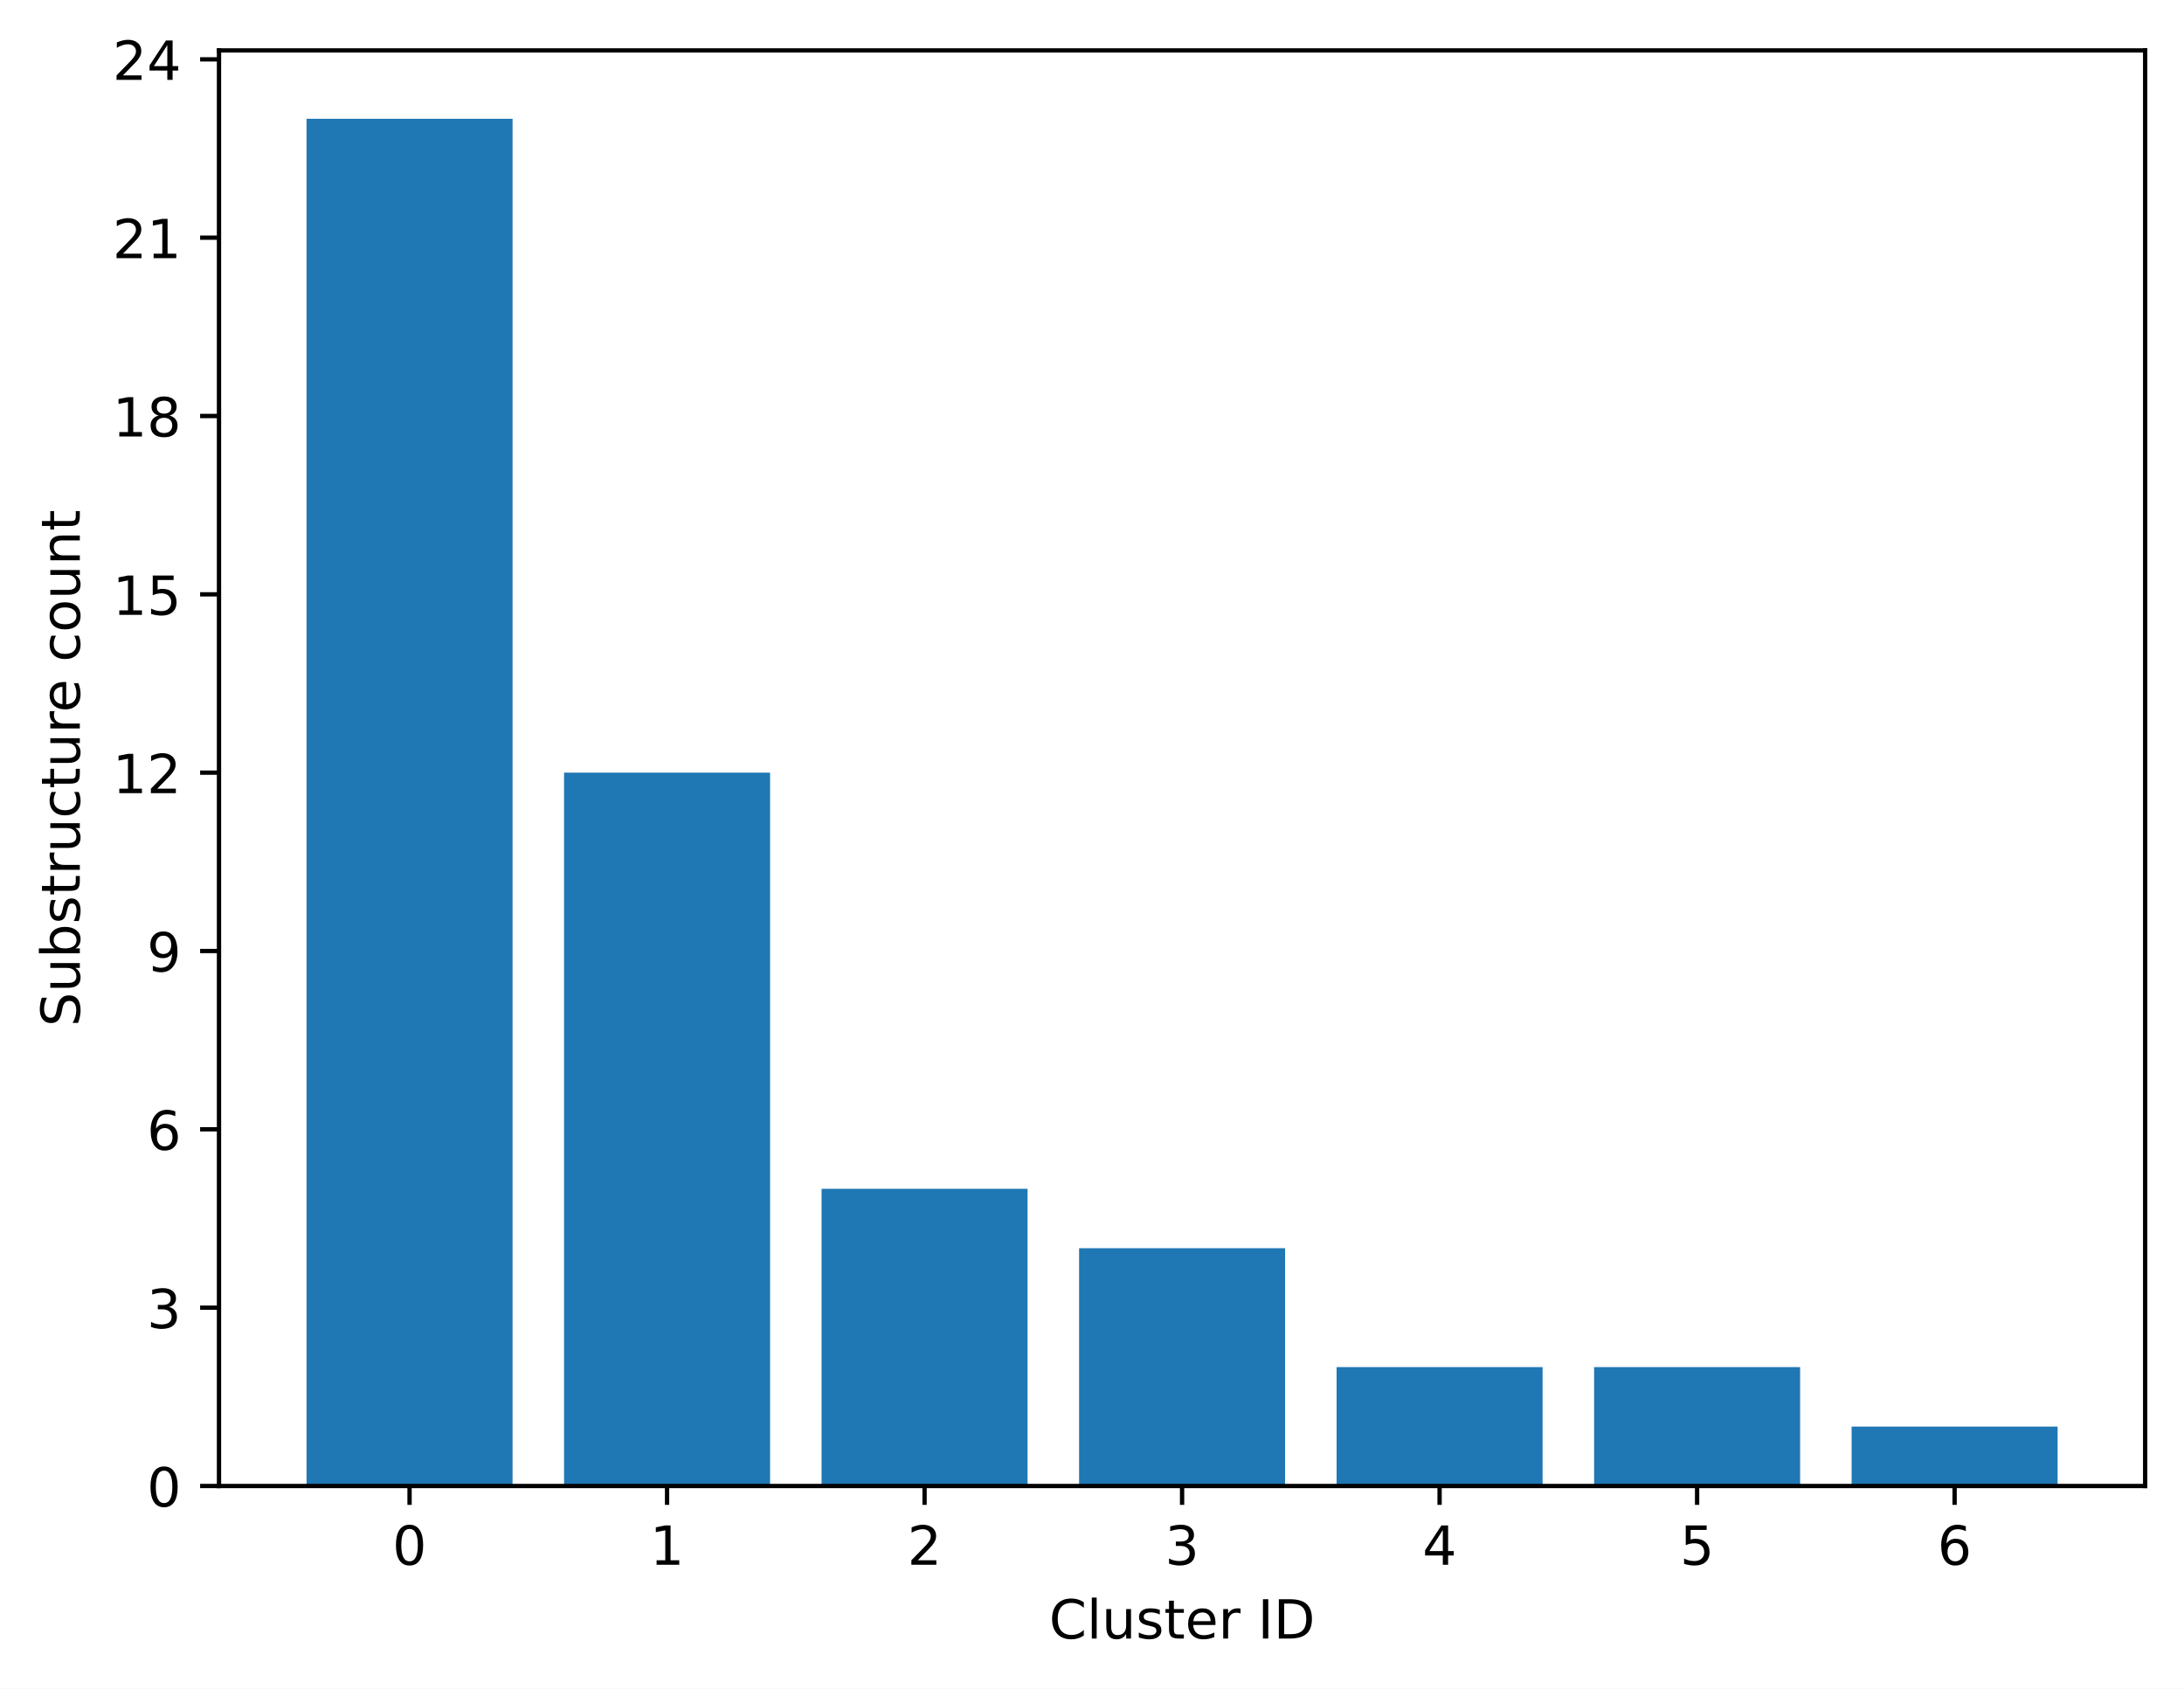
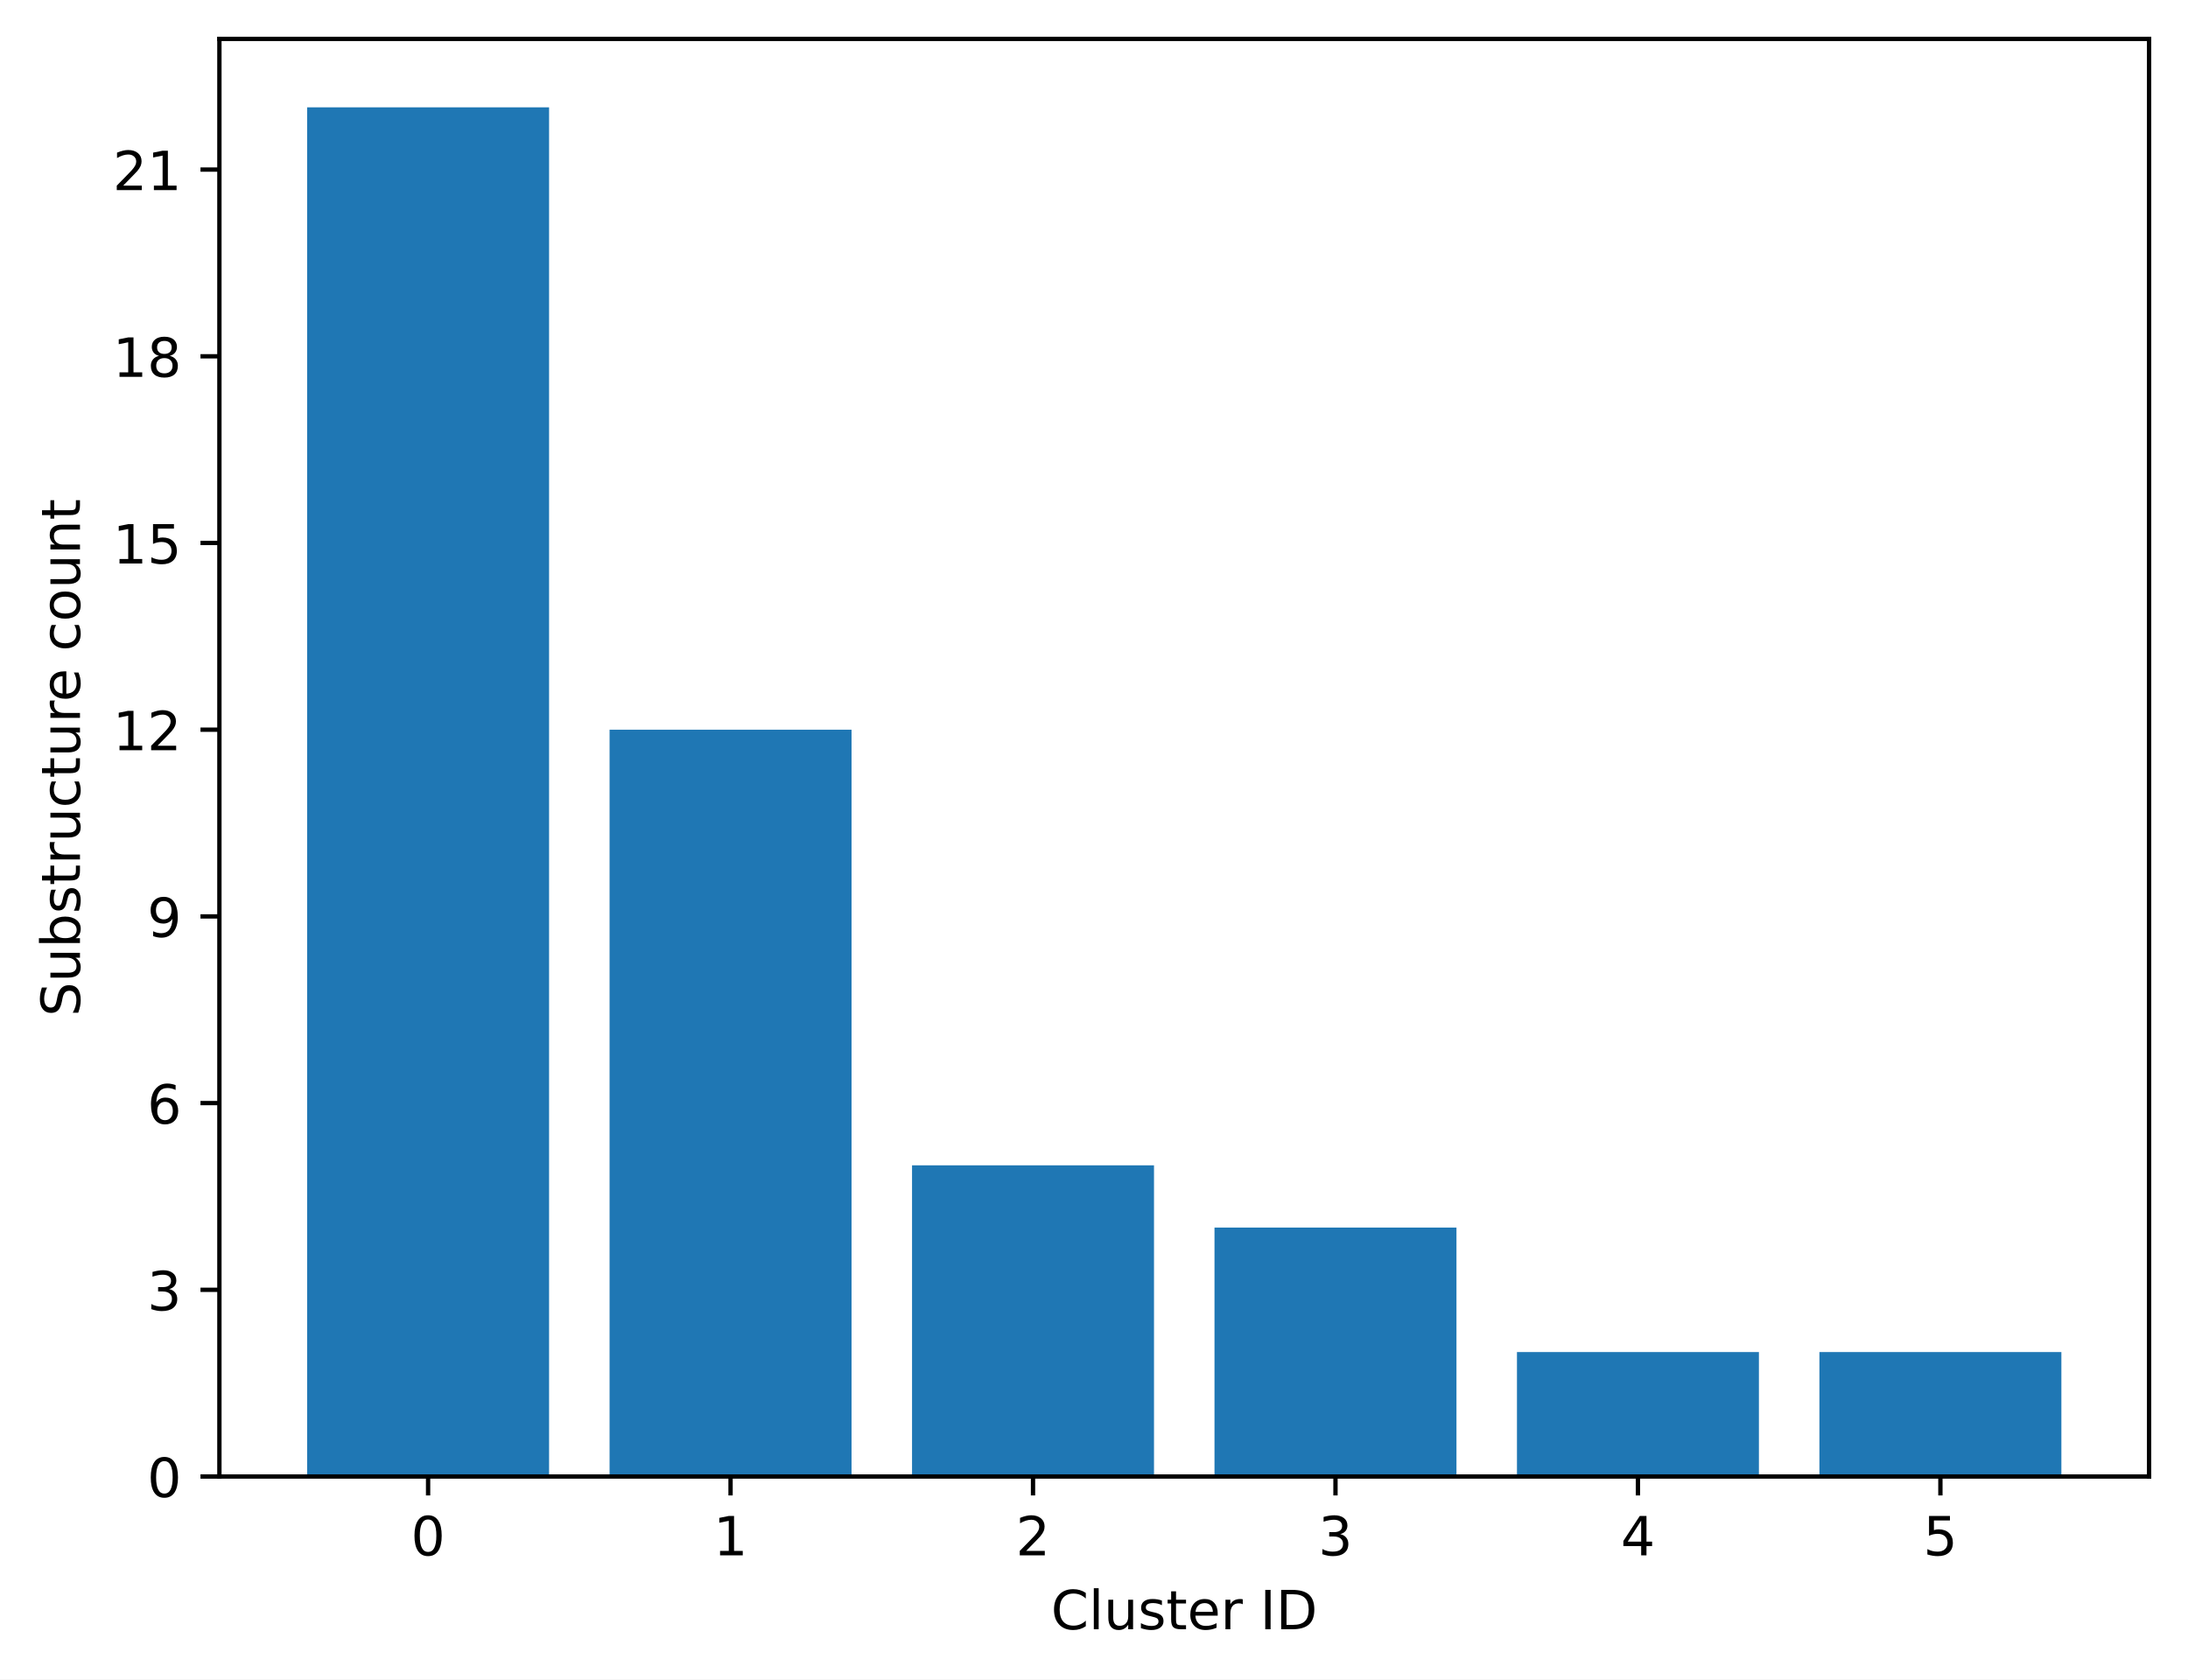
- <svg xmlns="http://www.w3.org/2000/svg" xmlns:xlink="http://www.w3.org/1999/xlink" width="404.923pt" height="313.015pt" viewBox="0 0 404.923 313.015" version="1.1">
+ <svg xmlns="http://www.w3.org/2000/svg" xmlns:xlink="http://www.w3.org/1999/xlink" width="404.923pt" height="310.868pt" viewBox="0 0 404.923 310.868" version="1.1">
  <defs>
    <style type="text/css">*{stroke-linejoin: round; stroke-linecap: butt}</style>
  </defs>
  <g id="figure_1">
    <g id="patch_1">
-       <path d="M 0 313.015  L 404.923 313.015  L 404.923 0  L 0 0  z " style="fill: #ffffff" />
+       <path d="M 0 310.868  L 404.923 310.868  L 404.923 0  L 0 0  z " style="fill: #ffffff" />
    </g>
    <g id="axes_1">
      <g id="patch_2">
-         <path d="M 40.603 275.458  L 397.723 275.458  L 397.723 9.346  L 40.603 9.346  z " style="fill: #ffffff" />
+         <path d="M 40.603 273.312  L 397.723 273.312  L 397.723 7.2  L 40.603 7.2  z " style="fill: #ffffff" />
      </g>
      <g id="patch_3">
-         <path d="M 56.836 275.458  L 95.031 275.458  L 95.031 22.018  L 56.836 22.018  z " clip-path="url(#pa032de57ca)" style="fill: #1f77b4" />
+         <path d="M 56.836 273.312  L 101.616 273.312  L 101.616 19.872  L 56.836 19.872  z " clip-path="url(#pa29b7abd0d)" style="fill: #1f77b4" />
      </g>
      <g id="patch_4">
-         <path d="M 104.579 275.458  L 142.774 275.458  L 142.774 143.229  L 104.579 143.229  z " clip-path="url(#pa032de57ca)" style="fill: #1f77b4" />
+         <path d="M 112.811 273.312  L 157.591 273.312  L 157.591 135.072  L 112.811 135.072  z " clip-path="url(#pa29b7abd0d)" style="fill: #1f77b4" />
      </g>
      <g id="patch_5">
-         <path d="M 152.322 275.458  L 190.517 275.458  L 190.517 220.363  L 152.322 220.363  z " clip-path="url(#pa032de57ca)" style="fill: #1f77b4" />
+         <path d="M 168.786 273.312  L 213.566 273.312  L 213.566 215.712  L 168.786 215.712  z " clip-path="url(#pa29b7abd0d)" style="fill: #1f77b4" />
      </g>
      <g id="patch_6">
-         <path d="M 200.066 275.458  L 238.26 275.458  L 238.26 231.382  L 200.066 231.382  z " clip-path="url(#pa032de57ca)" style="fill: #1f77b4" />
+         <path d="M 224.761 273.312  L 269.541 273.312  L 269.541 227.232  L 224.761 227.232  z " clip-path="url(#pa29b7abd0d)" style="fill: #1f77b4" />
      </g>
      <g id="patch_7">
-         <path d="M 247.809 275.458  L 286.004 275.458  L 286.004 253.42  L 247.809 253.42  z " clip-path="url(#pa032de57ca)" style="fill: #1f77b4" />
+         <path d="M 280.736 273.312  L 325.515 273.312  L 325.515 250.272  L 280.736 250.272  z " clip-path="url(#pa29b7abd0d)" style="fill: #1f77b4" />
      </g>
      <g id="patch_8">
-         <path d="M 295.552 275.458  L 333.747 275.458  L 333.747 253.42  L 295.552 253.42  z " clip-path="url(#pa032de57ca)" style="fill: #1f77b4" />
-       </g>
-       <g id="patch_9">
-         <path d="M 343.296 275.458  L 381.49 275.458  L 381.49 264.439  L 343.296 264.439  z " clip-path="url(#pa032de57ca)" style="fill: #1f77b4" />
+         <path d="M 336.71 273.312  L 381.49 273.312  L 381.49 250.272  L 336.71 250.272  z " clip-path="url(#pa29b7abd0d)" style="fill: #1f77b4" />
      </g>
      <g id="matplotlib.axis_1">
        <g id="xtick_1">
          <g id="line2d_1">
            <defs>
-               <path id="mccfca75a34" d="M 0 0  L 0 3.5  " style="stroke: #000000; stroke-width: 0.8" />
+               <path id="m65c0c1347f" d="M 0 0  L 0 3.5  " style="stroke: #000000; stroke-width: 0.8" />
            </defs>
            <g>
-               <use xlink:href="#mccfca75a34" x="75.933" y="275.458" style="stroke: #000000; stroke-width: 0.8" />
+               <use xlink:href="#m65c0c1347f" x="79.226" y="273.312" style="stroke: #000000; stroke-width: 0.8" />
            </g>
          </g>
          <g id="text_1">
-             <g transform="translate(72.75193 290.0568) scale(0.1 -0.1)">
+             <g transform="translate(76.04457 287.9104) scale(0.1 -0.1)">
              <defs>
                <path id="DejaVuSans-30" d="M 2034 4250  Q 1547 4250 1301 3770  Q 1056 3291 1056 2328  Q 1056 1369 1301 889  Q 1547 409 2034 409  Q 2525 409 2770 889  Q 3016 1369 3016 2328  Q 3016 3291 2770 3770  Q 2525 4250 2034 4250  z M 2034 4750  Q 2819 4750 3233 4129  Q 3647 3509 3647 2328  Q 3647 1150 3233 529  Q 2819 -91 2034 -91  Q 1250 -91 836 529  Q 422 1150 422 2328  Q 422 3509 836 4129  Q 1250 4750 2034 4750  z " transform="scale(0.015625)" />
              </defs>
              <use xlink:href="#DejaVuSans-30" />
            </g>
          </g>
        </g>
        <g id="xtick_2">
          <g id="line2d_2">
            <g>
-               <use xlink:href="#mccfca75a34" x="123.676" y="275.458" style="stroke: #000000; stroke-width: 0.8" />
+               <use xlink:href="#m65c0c1347f" x="135.201" y="273.312" style="stroke: #000000; stroke-width: 0.8" />
            </g>
          </g>
          <g id="text_2">
-             <g transform="translate(120.4952 290.0568) scale(0.1 -0.1)">
+             <g transform="translate(132.0195 287.9104) scale(0.1 -0.1)">
              <defs>
                <path id="DejaVuSans-31" d="M 794 531  L 1825 531  L 1825 4091  L 703 3866  L 703 4441  L 1819 4666  L 2450 4666  L 2450 531  L 3481 531  L 3481 0  L 794 0  L 794 531  z " transform="scale(0.015625)" />
              </defs>
              <use xlink:href="#DejaVuSans-31" />
            </g>
          </g>
        </g>
        <g id="xtick_3">
          <g id="line2d_3">
            <g>
-               <use xlink:href="#mccfca75a34" x="171.42" y="275.458" style="stroke: #000000; stroke-width: 0.8" />
+               <use xlink:href="#m65c0c1347f" x="191.176" y="273.312" style="stroke: #000000; stroke-width: 0.8" />
            </g>
          </g>
          <g id="text_3">
-             <g transform="translate(168.2386 290.0568) scale(0.1 -0.1)">
+             <g transform="translate(187.9944 287.9104) scale(0.1 -0.1)">
              <defs>
                <path id="DejaVuSans-32" d="M 1228 531  L 3431 531  L 3431 0  L 469 0  L 469 531  Q 828 903 1448 1529  Q 2069 2156 2228 2338  Q 2531 2678 2651 2914  Q 2772 3150 2772 3378  Q 2772 3750 2511 3984  Q 2250 4219 1831 4219  Q 1534 4219 1204 4116  Q 875 4013 500 3803  L 500 4441  Q 881 4594 1212 4672  Q 1544 4750 1819 4750  Q 2544 4750 2975 4387  Q 3406 4025 3406 3419  Q 3406 3131 3298 2873  Q 3191 2616 2906 2266  Q 2828 2175 2409 1742  Q 1991 1309 1228 531  z " transform="scale(0.015625)" />
              </defs>
              <use xlink:href="#DejaVuSans-32" />
            </g>
          </g>
        </g>
        <g id="xtick_4">
          <g id="line2d_4">
            <g>
-               <use xlink:href="#mccfca75a34" x="219.163" y="275.458" style="stroke: #000000; stroke-width: 0.8" />
+               <use xlink:href="#m65c0c1347f" x="247.151" y="273.312" style="stroke: #000000; stroke-width: 0.8" />
            </g>
          </g>
          <g id="text_4">
-             <g transform="translate(215.9819 290.0568) scale(0.1 -0.1)">
+             <g transform="translate(243.9693 287.9104) scale(0.1 -0.1)">
              <defs>
                <path id="DejaVuSans-33" d="M 2597 2516  Q 3050 2419 3304 2112  Q 3559 1806 3559 1356  Q 3559 666 3084 287  Q 2609 -91 1734 -91  Q 1441 -91 1130 -33  Q 819 25 488 141  L 488 750  Q 750 597 1062 519  Q 1375 441 1716 441  Q 2309 441 2620 675  Q 2931 909 2931 1356  Q 2931 1769 2642 2001  Q 2353 2234 1838 2234  L 1294 2234  L 1294 2753  L 1863 2753  Q 2328 2753 2575 2939  Q 2822 3125 2822 3475  Q 2822 3834 2567 4026  Q 2313 4219 1838 4219  Q 1578 4219 1281 4162  Q 984 4106 628 3988  L 628 4550  Q 988 4650 1302 4700  Q 1616 4750 1894 4750  Q 2613 4750 3031 4423  Q 3450 4097 3450 3541  Q 3450 3153 3228 2886  Q 3006 2619 2597 2516  z " transform="scale(0.015625)" />
              </defs>
              <use xlink:href="#DejaVuSans-33" />
            </g>
          </g>
        </g>
        <g id="xtick_5">
          <g id="line2d_5">
            <g>
-               <use xlink:href="#mccfca75a34" x="266.906" y="275.458" style="stroke: #000000; stroke-width: 0.8" />
+               <use xlink:href="#m65c0c1347f" x="303.126" y="273.312" style="stroke: #000000; stroke-width: 0.8" />
            </g>
          </g>
          <g id="text_5">
-             <g transform="translate(263.7252 290.0568) scale(0.1 -0.1)">
+             <g transform="translate(299.9443 287.9104) scale(0.1 -0.1)">
              <defs>
                <path id="DejaVuSans-34" d="M 2419 4116  L 825 1625  L 2419 1625  L 2419 4116  z M 2253 4666  L 3047 4666  L 3047 1625  L 3713 1625  L 3713 1100  L 3047 1100  L 3047 0  L 2419 0  L 2419 1100  L 313 1100  L 313 1709  L 2253 4666  z " transform="scale(0.015625)" />
              </defs>
              <use xlink:href="#DejaVuSans-34" />
            </g>
          </g>
        </g>
        <g id="xtick_6">
          <g id="line2d_6">
            <g>
-               <use xlink:href="#mccfca75a34" x="314.65" y="275.458" style="stroke: #000000; stroke-width: 0.8" />
+               <use xlink:href="#m65c0c1347f" x="359.1" y="273.312" style="stroke: #000000; stroke-width: 0.8" />
            </g>
          </g>
          <g id="text_6">
-             <g transform="translate(311.4685 290.0568) scale(0.1 -0.1)">
+             <g transform="translate(355.9192 287.9104) scale(0.1 -0.1)">
              <defs>
                <path id="DejaVuSans-35" d="M 691 4666  L 3169 4666  L 3169 4134  L 1269 4134  L 1269 2991  Q 1406 3038 1543 3061  Q 1681 3084 1819 3084  Q 2600 3084 3056 2656  Q 3513 2228 3513 1497  Q 3513 744 3044 326  Q 2575 -91 1722 -91  Q 1428 -91 1123 -41  Q 819 9 494 109  L 494 744  Q 775 591 1075 516  Q 1375 441 1709 441  Q 2250 441 2565 725  Q 2881 1009 2881 1497  Q 2881 1984 2565 2268  Q 2250 2553 1709 2553  Q 1456 2553 1204 2497  Q 953 2441 691 2322  L 691 4666  z " transform="scale(0.015625)" />
              </defs>
              <use xlink:href="#DejaVuSans-35" />
            </g>
          </g>
        </g>
-         <g id="xtick_7">
-           <g id="line2d_7">
-             <g>
-               <use xlink:href="#mccfca75a34" x="362.393" y="275.458" style="stroke: #000000; stroke-width: 0.8" />
-             </g>
-           </g>
-           <g id="text_7">
-             <g transform="translate(359.2118 290.0568) scale(0.1 -0.1)">
-               <defs>
-                 <path id="DejaVuSans-36" d="M 2113 2584  Q 1688 2584 1439 2293  Q 1191 2003 1191 1497  Q 1191 994 1439 701  Q 1688 409 2113 409  Q 2538 409 2786 701  Q 3034 994 3034 1497  Q 3034 2003 2786 2293  Q 2538 2584 2113 2584  z M 3366 4563  L 3366 3988  Q 3128 4100 2886 4159  Q 2644 4219 2406 4219  Q 1781 4219 1451 3797  Q 1122 3375 1075 2522  Q 1259 2794 1537 2939  Q 1816 3084 2150 3084  Q 2853 3084 3261 2657  Q 3669 2231 3669 1497  Q 3669 778 3244 343  Q 2819 -91 2113 -91  Q 1303 -91 875 529  Q 447 1150 447 2328  Q 447 3434 972 4092  Q 1497 4750 2381 4750  Q 2619 4750 2861 4703  Q 3103 4656 3366 4563  z " transform="scale(0.015625)" />
-               </defs>
-               <use xlink:href="#DejaVuSans-36" />
-             </g>
-           </g>
-         </g>
-         <g id="text_8">
-           <g transform="translate(194.503 303.7349) scale(0.1 -0.1)">
+         <g id="text_7">
+           <g transform="translate(194.503 301.5886) scale(0.1 -0.1)">
            <defs>
              <path id="DejaVuSans-43" d="M 4122 4306  L 4122 3641  Q 3803 3938 3442 4084  Q 3081 4231 2675 4231  Q 1875 4231 1450 3742  Q 1025 3253 1025 2328  Q 1025 1406 1450 917  Q 1875 428 2675 428  Q 3081 428 3442 575  Q 3803 722 4122 1019  L 4122 359  Q 3791 134 3420 21  Q 3050 -91 2638 -91  Q 1578 -91 968 557  Q 359 1206 359 2328  Q 359 3453 968 4101  Q 1578 4750 2638 4750  Q 3056 4750 3426 4639  Q 3797 4528 4122 4306  z " transform="scale(0.015625)" />
              <path id="DejaVuSans-6c" d="M 603 4863  L 1178 4863  L 1178 0  L 603 0  L 603 4863  z " transform="scale(0.015625)" />
              <path id="DejaVuSans-75" d="M 544 1381  L 544 3500  L 1119 3500  L 1119 1403  Q 1119 906 1312 657  Q 1506 409 1894 409  Q 2359 409 2629 706  Q 2900 1003 2900 1516  L 2900 3500  L 3475 3500  L 3475 0  L 2900 0  L 2900 538  Q 2691 219 2414 64  Q 2138 -91 1772 -91  Q 1169 -91 856 284  Q 544 659 544 1381  z M 1991 3584  L 1991 3584  z " transform="scale(0.015625)" />
              <path id="DejaVuSans-73" d="M 2834 3397  L 2834 2853  Q 2591 2978 2328 3040  Q 2066 3103 1784 3103  Q 1356 3103 1142 2972  Q 928 2841 928 2578  Q 928 2378 1081 2264  Q 1234 2150 1697 2047  L 1894 2003  Q 2506 1872 2764 1633  Q 3022 1394 3022 966  Q 3022 478 2636 193  Q 2250 -91 1575 -91  Q 1294 -91 989 -36  Q 684 19 347 128  L 347 722  Q 666 556 975 473  Q 1284 391 1588 391  Q 1994 391 2212 530  Q 2431 669 2431 922  Q 2431 1156 2273 1281  Q 2116 1406 1581 1522  L 1381 1569  Q 847 1681 609 1914  Q 372 2147 372 2553  Q 372 3047 722 3315  Q 1072 3584 1716 3584  Q 2034 3584 2315 3537  Q 2597 3491 2834 3397  z " transform="scale(0.015625)" />
              <path id="DejaVuSans-74" d="M 1172 4494  L 1172 3500  L 2356 3500  L 2356 3053  L 1172 3053  L 1172 1153  Q 1172 725 1289 603  Q 1406 481 1766 481  L 2356 481  L 2356 0  L 1766 0  Q 1100 0 847 248  Q 594 497 594 1153  L 594 3053  L 172 3053  L 172 3500  L 594 3500  L 594 4494  L 1172 4494  z " transform="scale(0.015625)" />
              <path id="DejaVuSans-65" d="M 3597 1894  L 3597 1613  L 953 1613  Q 991 1019 1311 708  Q 1631 397 2203 397  Q 2534 397 2845 478  Q 3156 559 3463 722  L 3463 178  Q 3153 47 2828 -22  Q 2503 -91 2169 -91  Q 1331 -91 842 396  Q 353 884 353 1716  Q 353 2575 817 3079  Q 1281 3584 2069 3584  Q 2775 3584 3186 3129  Q 3597 2675 3597 1894  z M 3022 2063  Q 3016 2534 2758 2815  Q 2500 3097 2075 3097  Q 1594 3097 1305 2825  Q 1016 2553 972 2059  L 3022 2063  z " transform="scale(0.015625)" />
              <path id="DejaVuSans-72" d="M 2631 2963  Q 2534 3019 2420 3045  Q 2306 3072 2169 3072  Q 1681 3072 1420 2755  Q 1159 2438 1159 1844  L 1159 0  L 581 0  L 581 3500  L 1159 3500  L 1159 2956  Q 1341 3275 1631 3429  Q 1922 3584 2338 3584  Q 2397 3584 2469 3576  Q 2541 3569 2628 3553  L 2631 2963  z " transform="scale(0.015625)" />
              <path id="DejaVuSans-20" transform="scale(0.015625)" />
              <path id="DejaVuSans-49" d="M 628 4666  L 1259 4666  L 1259 0  L 628 0  L 628 4666  z " transform="scale(0.015625)" />
              <path id="DejaVuSans-44" d="M 1259 4147  L 1259 519  L 2022 519  Q 2988 519 3436 956  Q 3884 1394 3884 2338  Q 3884 3275 3436 3711  Q 2988 4147 2022 4147  L 1259 4147  z M 628 4666  L 1925 4666  Q 3281 4666 3915 4102  Q 4550 3538 4550 2338  Q 4550 1131 3912 565  Q 3275 0 1925 0  L 628 0  L 628 4666  z " transform="scale(0.015625)" />
            </defs>
            <use xlink:href="#DejaVuSans-43" />
            <use xlink:href="#DejaVuSans-6c" x="69.824" />
            <use xlink:href="#DejaVuSans-75" x="97.607" />
            <use xlink:href="#DejaVuSans-73" x="160.986" />
            <use xlink:href="#DejaVuSans-74" x="213.086" />
            <use xlink:href="#DejaVuSans-65" x="252.295" />
            <use xlink:href="#DejaVuSans-72" x="313.818" />
            <use xlink:href="#DejaVuSans-20" x="354.932" />
            <use xlink:href="#DejaVuSans-49" x="386.719" />
            <use xlink:href="#DejaVuSans-44" x="416.211" />
          </g>
        </g>
      </g>
      <g id="matplotlib.axis_2">
        <g id="ytick_1">
+           <g id="line2d_7">
+             <defs>
+               <path id="mfa9117f94c" d="M 0 0  L -3.5 0  " style="stroke: #000000; stroke-width: 0.8" />
+             </defs>
+             <g>
+               <use xlink:href="#mfa9117f94c" x="40.603" y="273.312" style="stroke: #000000; stroke-width: 0.8" />
+             </g>
+           </g>
+           <g id="text_8">
+             <g transform="translate(27.24063 277.1112) scale(0.1 -0.1)">
+               <use xlink:href="#DejaVuSans-30" />
+             </g>
+           </g>
+         </g>
+         <g id="ytick_2">
          <g id="line2d_8">
-             <defs>
-               <path id="mfcf8f3125e" d="M 0 0  L -3.5 0  " style="stroke: #000000; stroke-width: 0.8" />
-             </defs>
-             <g>
-               <use xlink:href="#mfcf8f3125e" x="40.603" y="275.458" style="stroke: #000000; stroke-width: 0.8" />
+             <g>
+               <use xlink:href="#mfa9117f94c" x="40.603" y="238.752" style="stroke: #000000; stroke-width: 0.8" />
            </g>
          </g>
          <g id="text_9">
-             <g transform="translate(27.24063 279.2576) scale(0.1 -0.1)">
-               <use xlink:href="#DejaVuSans-30" />
-             </g>
-           </g>
-         </g>
-         <g id="ytick_2">
+             <g transform="translate(27.24063 242.5512) scale(0.1 -0.1)">
+               <use xlink:href="#DejaVuSans-33" />
+             </g>
+           </g>
+         </g>
+         <g id="ytick_3">
          <g id="line2d_9">
            <g>
-               <use xlink:href="#mfcf8f3125e" x="40.603" y="242.401" style="stroke: #000000; stroke-width: 0.8" />
+               <use xlink:href="#mfa9117f94c" x="40.603" y="204.192" style="stroke: #000000; stroke-width: 0.8" />
            </g>
          </g>
          <g id="text_10">
-             <g transform="translate(27.24063 246.2002) scale(0.1 -0.1)">
-               <use xlink:href="#DejaVuSans-33" />
-             </g>
-           </g>
-         </g>
-         <g id="ytick_3">
+             <g transform="translate(27.24063 207.9912) scale(0.1 -0.1)">
+               <defs>
+                 <path id="DejaVuSans-36" d="M 2113 2584  Q 1688 2584 1439 2293  Q 1191 2003 1191 1497  Q 1191 994 1439 701  Q 1688 409 2113 409  Q 2538 409 2786 701  Q 3034 994 3034 1497  Q 3034 2003 2786 2293  Q 2538 2584 2113 2584  z M 3366 4563  L 3366 3988  Q 3128 4100 2886 4159  Q 2644 4219 2406 4219  Q 1781 4219 1451 3797  Q 1122 3375 1075 2522  Q 1259 2794 1537 2939  Q 1816 3084 2150 3084  Q 2853 3084 3261 2657  Q 3669 2231 3669 1497  Q 3669 778 3244 343  Q 2819 -91 2113 -91  Q 1303 -91 875 529  Q 447 1150 447 2328  Q 447 3434 972 4092  Q 1497 4750 2381 4750  Q 2619 4750 2861 4703  Q 3103 4656 3366 4563  z " transform="scale(0.015625)" />
+               </defs>
+               <use xlink:href="#DejaVuSans-36" />
+             </g>
+           </g>
+         </g>
+         <g id="ytick_4">
          <g id="line2d_10">
            <g>
-               <use xlink:href="#mfcf8f3125e" x="40.603" y="209.344" style="stroke: #000000; stroke-width: 0.8" />
+               <use xlink:href="#mfa9117f94c" x="40.603" y="169.632" style="stroke: #000000; stroke-width: 0.8" />
            </g>
          </g>
          <g id="text_11">
-             <g transform="translate(27.24063 213.1428) scale(0.1 -0.1)">
-               <use xlink:href="#DejaVuSans-36" />
-             </g>
-           </g>
-         </g>
-         <g id="ytick_4">
+             <g transform="translate(27.24063 173.4312) scale(0.1 -0.1)">
+               <defs>
+                 <path id="DejaVuSans-39" d="M 703 97  L 703 672  Q 941 559 1184 500  Q 1428 441 1663 441  Q 2288 441 2617 861  Q 2947 1281 2994 2138  Q 2813 1869 2534 1725  Q 2256 1581 1919 1581  Q 1219 1581 811 2004  Q 403 2428 403 3163  Q 403 3881 828 4315  Q 1253 4750 1959 4750  Q 2769 4750 3195 4129  Q 3622 3509 3622 2328  Q 3622 1225 3098 567  Q 2575 -91 1691 -91  Q 1453 -91 1209 -44  Q 966 3 703 97  z M 1959 2075  Q 2384 2075 2632 2365  Q 2881 2656 2881 3163  Q 2881 3666 2632 3958  Q 2384 4250 1959 4250  Q 1534 4250 1286 3958  Q 1038 3666 1038 3163  Q 1038 2656 1286 2365  Q 1534 2075 1959 2075  z " transform="scale(0.015625)" />
+               </defs>
+               <use xlink:href="#DejaVuSans-39" />
+             </g>
+           </g>
+         </g>
+         <g id="ytick_5">
          <g id="line2d_11">
            <g>
-               <use xlink:href="#mfcf8f3125e" x="40.603" y="176.286" style="stroke: #000000; stroke-width: 0.8" />
+               <use xlink:href="#mfa9117f94c" x="40.603" y="135.072" style="stroke: #000000; stroke-width: 0.8" />
            </g>
          </g>
          <g id="text_12">
-             <g transform="translate(27.24063 180.0854) scale(0.1 -0.1)">
-               <defs>
-                 <path id="DejaVuSans-39" d="M 703 97  L 703 672  Q 941 559 1184 500  Q 1428 441 1663 441  Q 2288 441 2617 861  Q 2947 1281 2994 2138  Q 2813 1869 2534 1725  Q 2256 1581 1919 1581  Q 1219 1581 811 2004  Q 403 2428 403 3163  Q 403 3881 828 4315  Q 1253 4750 1959 4750  Q 2769 4750 3195 4129  Q 3622 3509 3622 2328  Q 3622 1225 3098 567  Q 2575 -91 1691 -91  Q 1453 -91 1209 -44  Q 966 3 703 97  z M 1959 2075  Q 2384 2075 2632 2365  Q 2881 2656 2881 3163  Q 2881 3666 2632 3958  Q 2384 4250 1959 4250  Q 1534 4250 1286 3958  Q 1038 3666 1038 3163  Q 1038 2656 1286 2365  Q 1534 2075 1959 2075  z " transform="scale(0.015625)" />
-               </defs>
-               <use xlink:href="#DejaVuSans-39" />
-             </g>
-           </g>
-         </g>
-         <g id="ytick_5">
-           <g id="line2d_12">
-             <g>
-               <use xlink:href="#mfcf8f3125e" x="40.603" y="143.229" style="stroke: #000000; stroke-width: 0.8" />
-             </g>
-           </g>
-           <g id="text_13">
-             <g transform="translate(20.87813 147.028) scale(0.1 -0.1)">
+             <g transform="translate(20.87813 138.8712) scale(0.1 -0.1)">
              <use xlink:href="#DejaVuSans-31" />
              <use xlink:href="#DejaVuSans-32" x="63.623" />
            </g>
          </g>
        </g>
        <g id="ytick_6">
-           <g id="line2d_13">
-             <g>
-               <use xlink:href="#mfcf8f3125e" x="40.603" y="110.171" style="stroke: #000000; stroke-width: 0.8" />
-             </g>
-           </g>
-           <g id="text_14">
-             <g transform="translate(20.87813 113.9706) scale(0.1 -0.1)">
+           <g id="line2d_12">
+             <g>
+               <use xlink:href="#mfa9117f94c" x="40.603" y="100.512" style="stroke: #000000; stroke-width: 0.8" />
+             </g>
+           </g>
+           <g id="text_13">
+             <g transform="translate(20.87813 104.3112) scale(0.1 -0.1)">
              <use xlink:href="#DejaVuSans-31" />
              <use xlink:href="#DejaVuSans-35" x="63.623" />
            </g>
          </g>
        </g>
        <g id="ytick_7">
-           <g id="line2d_14">
-             <g>
-               <use xlink:href="#mfcf8f3125e" x="40.603" y="77.114" style="stroke: #000000; stroke-width: 0.8" />
-             </g>
-           </g>
-           <g id="text_15">
-             <g transform="translate(20.87813 80.91322) scale(0.1 -0.1)">
+           <g id="line2d_13">
+             <g>
+               <use xlink:href="#mfa9117f94c" x="40.603" y="65.952" style="stroke: #000000; stroke-width: 0.8" />
+             </g>
+           </g>
+           <g id="text_14">
+             <g transform="translate(20.87813 69.75122) scale(0.1 -0.1)">
              <defs>
                <path id="DejaVuSans-38" d="M 2034 2216  Q 1584 2216 1326 1975  Q 1069 1734 1069 1313  Q 1069 891 1326 650  Q 1584 409 2034 409  Q 2484 409 2743 651  Q 3003 894 3003 1313  Q 3003 1734 2745 1975  Q 2488 2216 2034 2216  z M 1403 2484  Q 997 2584 770 2862  Q 544 3141 544 3541  Q 544 4100 942 4425  Q 1341 4750 2034 4750  Q 2731 4750 3128 4425  Q 3525 4100 3525 3541  Q 3525 3141 3298 2862  Q 3072 2584 2669 2484  Q 3125 2378 3379 2068  Q 3634 1759 3634 1313  Q 3634 634 3220 271  Q 2806 -91 2034 -91  Q 1263 -91 848 271  Q 434 634 434 1313  Q 434 1759 690 2068  Q 947 2378 1403 2484  z M 1172 3481  Q 1172 3119 1398 2916  Q 1625 2713 2034 2713  Q 2441 2713 2670 2916  Q 2900 3119 2900 3481  Q 2900 3844 2670 4047  Q 2441 4250 2034 4250  Q 1625 4250 1398 4047  Q 1172 3844 1172 3481  z " transform="scale(0.015625)" />
              </defs>
              <use xlink:href="#DejaVuSans-31" />
              <use xlink:href="#DejaVuSans-38" x="63.623" />
            </g>
          </g>
        </g>
        <g id="ytick_8">
-           <g id="line2d_15">
-             <g>
-               <use xlink:href="#mfcf8f3125e" x="40.603" y="44.057" style="stroke: #000000; stroke-width: 0.8" />
-             </g>
-           </g>
-           <g id="text_16">
-             <g transform="translate(20.87813 47.85583) scale(0.1 -0.1)">
+           <g id="line2d_14">
+             <g>
+               <use xlink:href="#mfa9117f94c" x="40.603" y="31.392" style="stroke: #000000; stroke-width: 0.8" />
+             </g>
+           </g>
+           <g id="text_15">
+             <g transform="translate(20.87813 35.19122) scale(0.1 -0.1)">
              <use xlink:href="#DejaVuSans-32" />
              <use xlink:href="#DejaVuSans-31" x="63.623" />
            </g>
          </g>
        </g>
-         <g id="ytick_9">
-           <g id="line2d_16">
-             <g>
-               <use xlink:href="#mfcf8f3125e" x="40.603" y="10.999" style="stroke: #000000; stroke-width: 0.8" />
-             </g>
-           </g>
-           <g id="text_17">
-             <g transform="translate(20.87813 14.79844) scale(0.1 -0.1)">
-               <use xlink:href="#DejaVuSans-32" />
-               <use xlink:href="#DejaVuSans-34" x="63.623" />
-             </g>
-           </g>
-         </g>
-         <g id="text_18">
-           <g transform="translate(14.79844 190.3016) rotate(-90) scale(0.1 -0.1)">
+         <g id="text_16">
+           <g transform="translate(14.79844 188.1552) rotate(-90) scale(0.1 -0.1)">
            <defs>
              <path id="DejaVuSans-53" d="M 3425 4513  L 3425 3897  Q 3066 4069 2747 4153  Q 2428 4238 2131 4238  Q 1616 4238 1336 4038  Q 1056 3838 1056 3469  Q 1056 3159 1242 3001  Q 1428 2844 1947 2747  L 2328 2669  Q 3034 2534 3370 2195  Q 3706 1856 3706 1288  Q 3706 609 3251 259  Q 2797 -91 1919 -91  Q 1588 -91 1214 -16  Q 841 59 441 206  L 441 856  Q 825 641 1194 531  Q 1563 422 1919 422  Q 2459 422 2753 634  Q 3047 847 3047 1241  Q 3047 1584 2836 1778  Q 2625 1972 2144 2069  L 1759 2144  Q 1053 2284 737 2584  Q 422 2884 422 3419  Q 422 4038 858 4394  Q 1294 4750 2059 4750  Q 2388 4750 2728 4690  Q 3069 4631 3425 4513  z " transform="scale(0.015625)" />
              <path id="DejaVuSans-62" d="M 3116 1747  Q 3116 2381 2855 2742  Q 2594 3103 2138 3103  Q 1681 3103 1420 2742  Q 1159 2381 1159 1747  Q 1159 1113 1420 752  Q 1681 391 2138 391  Q 2594 391 2855 752  Q 3116 1113 3116 1747  z M 1159 2969  Q 1341 3281 1617 3432  Q 1894 3584 2278 3584  Q 2916 3584 3314 3078  Q 3713 2572 3713 1747  Q 3713 922 3314 415  Q 2916 -91 2278 -91  Q 1894 -91 1617 61  Q 1341 213 1159 525  L 1159 0  L 581 0  L 581 4863  L 1159 4863  L 1159 2969  z " transform="scale(0.015625)" />
              <path id="DejaVuSans-63" d="M 3122 3366  L 3122 2828  Q 2878 2963 2633 3030  Q 2388 3097 2138 3097  Q 1578 3097 1268 2742  Q 959 2388 959 1747  Q 959 1106 1268 751  Q 1578 397 2138 397  Q 2388 397 2633 464  Q 2878 531 3122 666  L 3122 134  Q 2881 22 2623 -34  Q 2366 -91 2075 -91  Q 1284 -91 818 406  Q 353 903 353 1747  Q 353 2603 823 3093  Q 1294 3584 2113 3584  Q 2378 3584 2631 3529  Q 2884 3475 3122 3366  z " transform="scale(0.015625)" />
              <path id="DejaVuSans-6f" d="M 1959 3097  Q 1497 3097 1228 2736  Q 959 2375 959 1747  Q 959 1119 1226 758  Q 1494 397 1959 397  Q 2419 397 2687 759  Q 2956 1122 2956 1747  Q 2956 2369 2687 2733  Q 2419 3097 1959 3097  z M 1959 3584  Q 2709 3584 3137 3096  Q 3566 2609 3566 1747  Q 3566 888 3137 398  Q 2709 -91 1959 -91  Q 1206 -91 779 398  Q 353 888 353 1747  Q 353 2609 779 3096  Q 1206 3584 1959 3584  z " transform="scale(0.015625)" />
              <path id="DejaVuSans-6e" d="M 3513 2113  L 3513 0  L 2938 0  L 2938 2094  Q 2938 2591 2744 2837  Q 2550 3084 2163 3084  Q 1697 3084 1428 2787  Q 1159 2491 1159 1978  L 1159 0  L 581 0  L 581 3500  L 1159 3500  L 1159 2956  Q 1366 3272 1645 3428  Q 1925 3584 2291 3584  Q 2894 3584 3203 3211  Q 3513 2838 3513 2113  z " transform="scale(0.015625)" />
            </defs>
            <use xlink:href="#DejaVuSans-53" />
            <use xlink:href="#DejaVuSans-75" x="63.477" />
            <use xlink:href="#DejaVuSans-62" x="126.855" />
            <use xlink:href="#DejaVuSans-73" x="190.332" />
            <use xlink:href="#DejaVuSans-74" x="242.432" />
            <use xlink:href="#DejaVuSans-72" x="281.641" />
            <use xlink:href="#DejaVuSans-75" x="322.754" />
            <use xlink:href="#DejaVuSans-63" x="386.133" />
            <use xlink:href="#DejaVuSans-74" x="441.113" />
            <use xlink:href="#DejaVuSans-75" x="480.322" />
            <use xlink:href="#DejaVuSans-72" x="543.701" />
            <use xlink:href="#DejaVuSans-65" x="582.564" />
            <use xlink:href="#DejaVuSans-20" x="644.088" />
            <use xlink:href="#DejaVuSans-63" x="675.875" />
            <use xlink:href="#DejaVuSans-6f" x="730.855" />
            <use xlink:href="#DejaVuSans-75" x="792.037" />
            <use xlink:href="#DejaVuSans-6e" x="855.416" />
            <use xlink:href="#DejaVuSans-74" x="918.795" />
          </g>
        </g>
      </g>
+       <g id="patch_9">
+         <path d="M 40.603 273.312  L 40.603 7.2  " style="fill: none; stroke: #000000; stroke-width: 0.8; stroke-linejoin: miter; stroke-linecap: square" />
+       </g>
      <g id="patch_10">
-         <path d="M 40.603 275.458  L 40.603 9.346  " style="fill: none; stroke: #000000; stroke-width: 0.8; stroke-linejoin: miter; stroke-linecap: square" />
+         <path d="M 397.723 273.312  L 397.723 7.2  " style="fill: none; stroke: #000000; stroke-width: 0.8; stroke-linejoin: miter; stroke-linecap: square" />
      </g>
      <g id="patch_11">
-         <path d="M 397.723 275.458  L 397.723 9.346  " style="fill: none; stroke: #000000; stroke-width: 0.8; stroke-linejoin: miter; stroke-linecap: square" />
+         <path d="M 40.603 273.312  L 397.723 273.312  " style="fill: none; stroke: #000000; stroke-width: 0.8; stroke-linejoin: miter; stroke-linecap: square" />
      </g>
      <g id="patch_12">
-         <path d="M 40.603 275.458  L 397.723 275.458  " style="fill: none; stroke: #000000; stroke-width: 0.8; stroke-linejoin: miter; stroke-linecap: square" />
-       </g>
-       <g id="patch_13">
-         <path d="M 40.603 9.346  L 397.723 9.346  " style="fill: none; stroke: #000000; stroke-width: 0.8; stroke-linejoin: miter; stroke-linecap: square" />
+         <path d="M 40.603 7.2  L 397.723 7.2  " style="fill: none; stroke: #000000; stroke-width: 0.8; stroke-linejoin: miter; stroke-linecap: square" />
      </g>
    </g>
  </g>
  <defs>
-     <clipPath id="pa032de57ca">
-       <rect x="40.603" y="9.346" width="357.12" height="266.112" />
+     <clipPath id="pa29b7abd0d">
+       <rect x="40.603" y="7.2" width="357.12" height="266.112" />
    </clipPath>
  </defs>
</svg>
